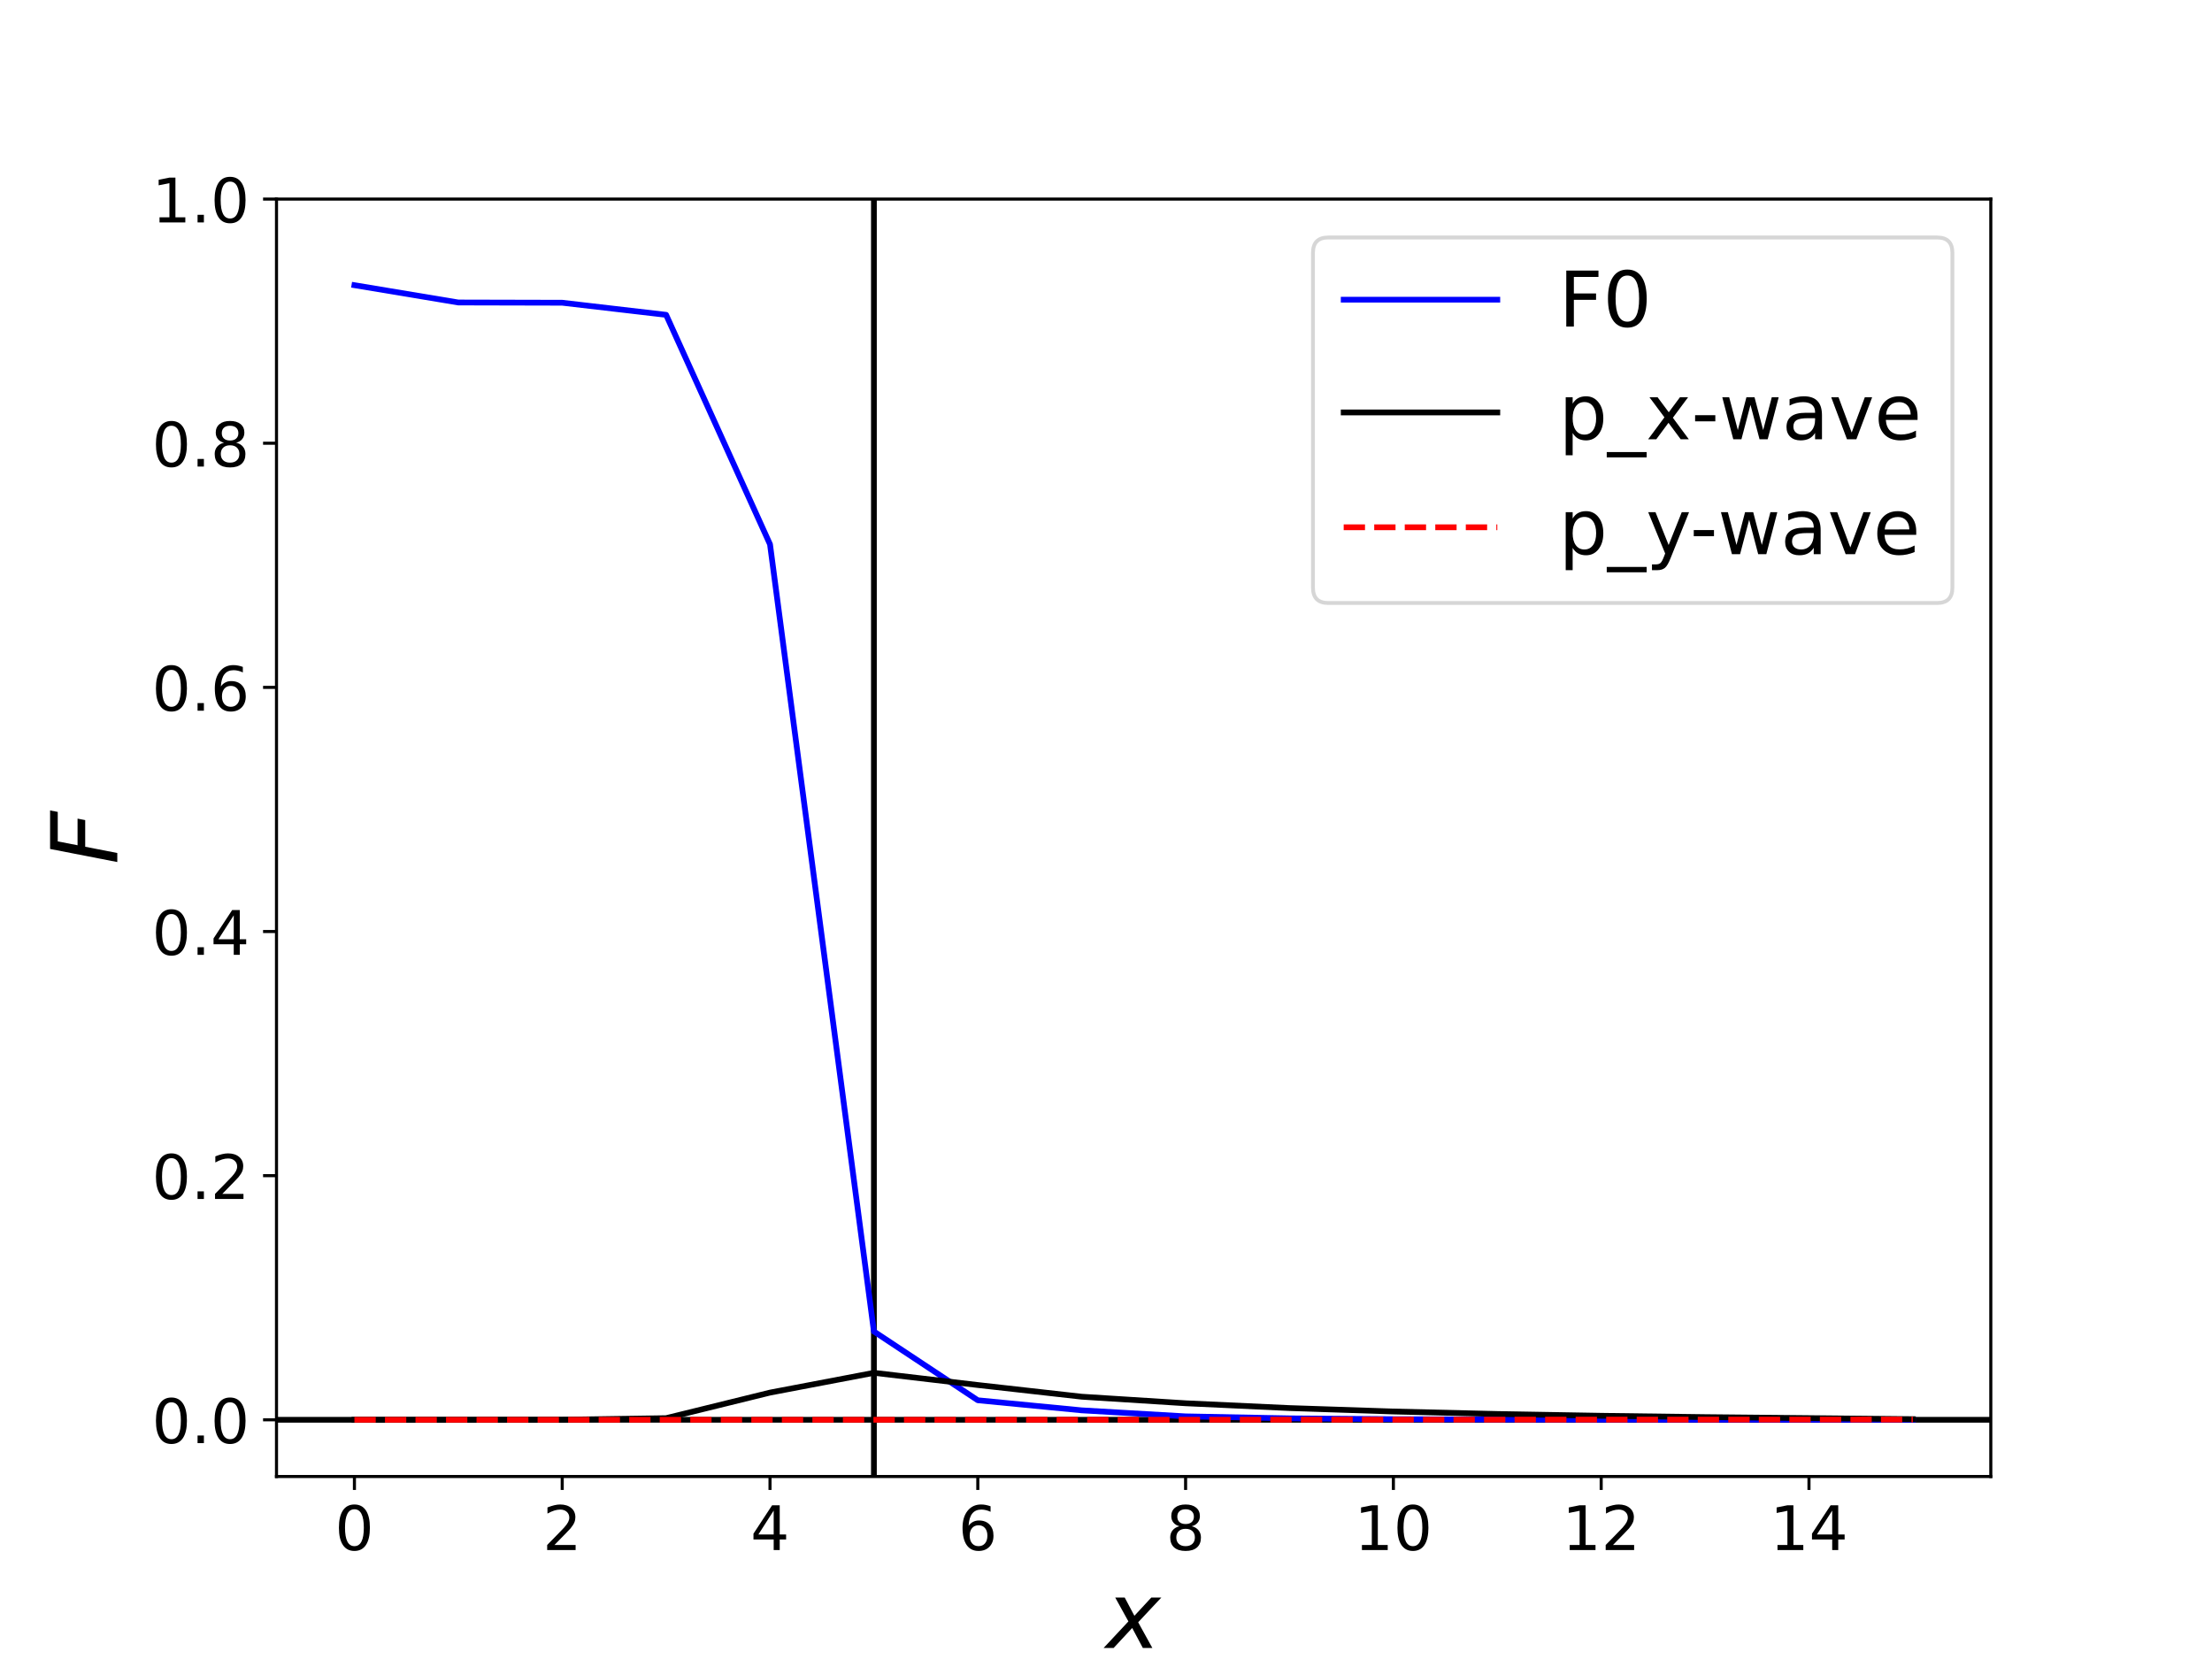
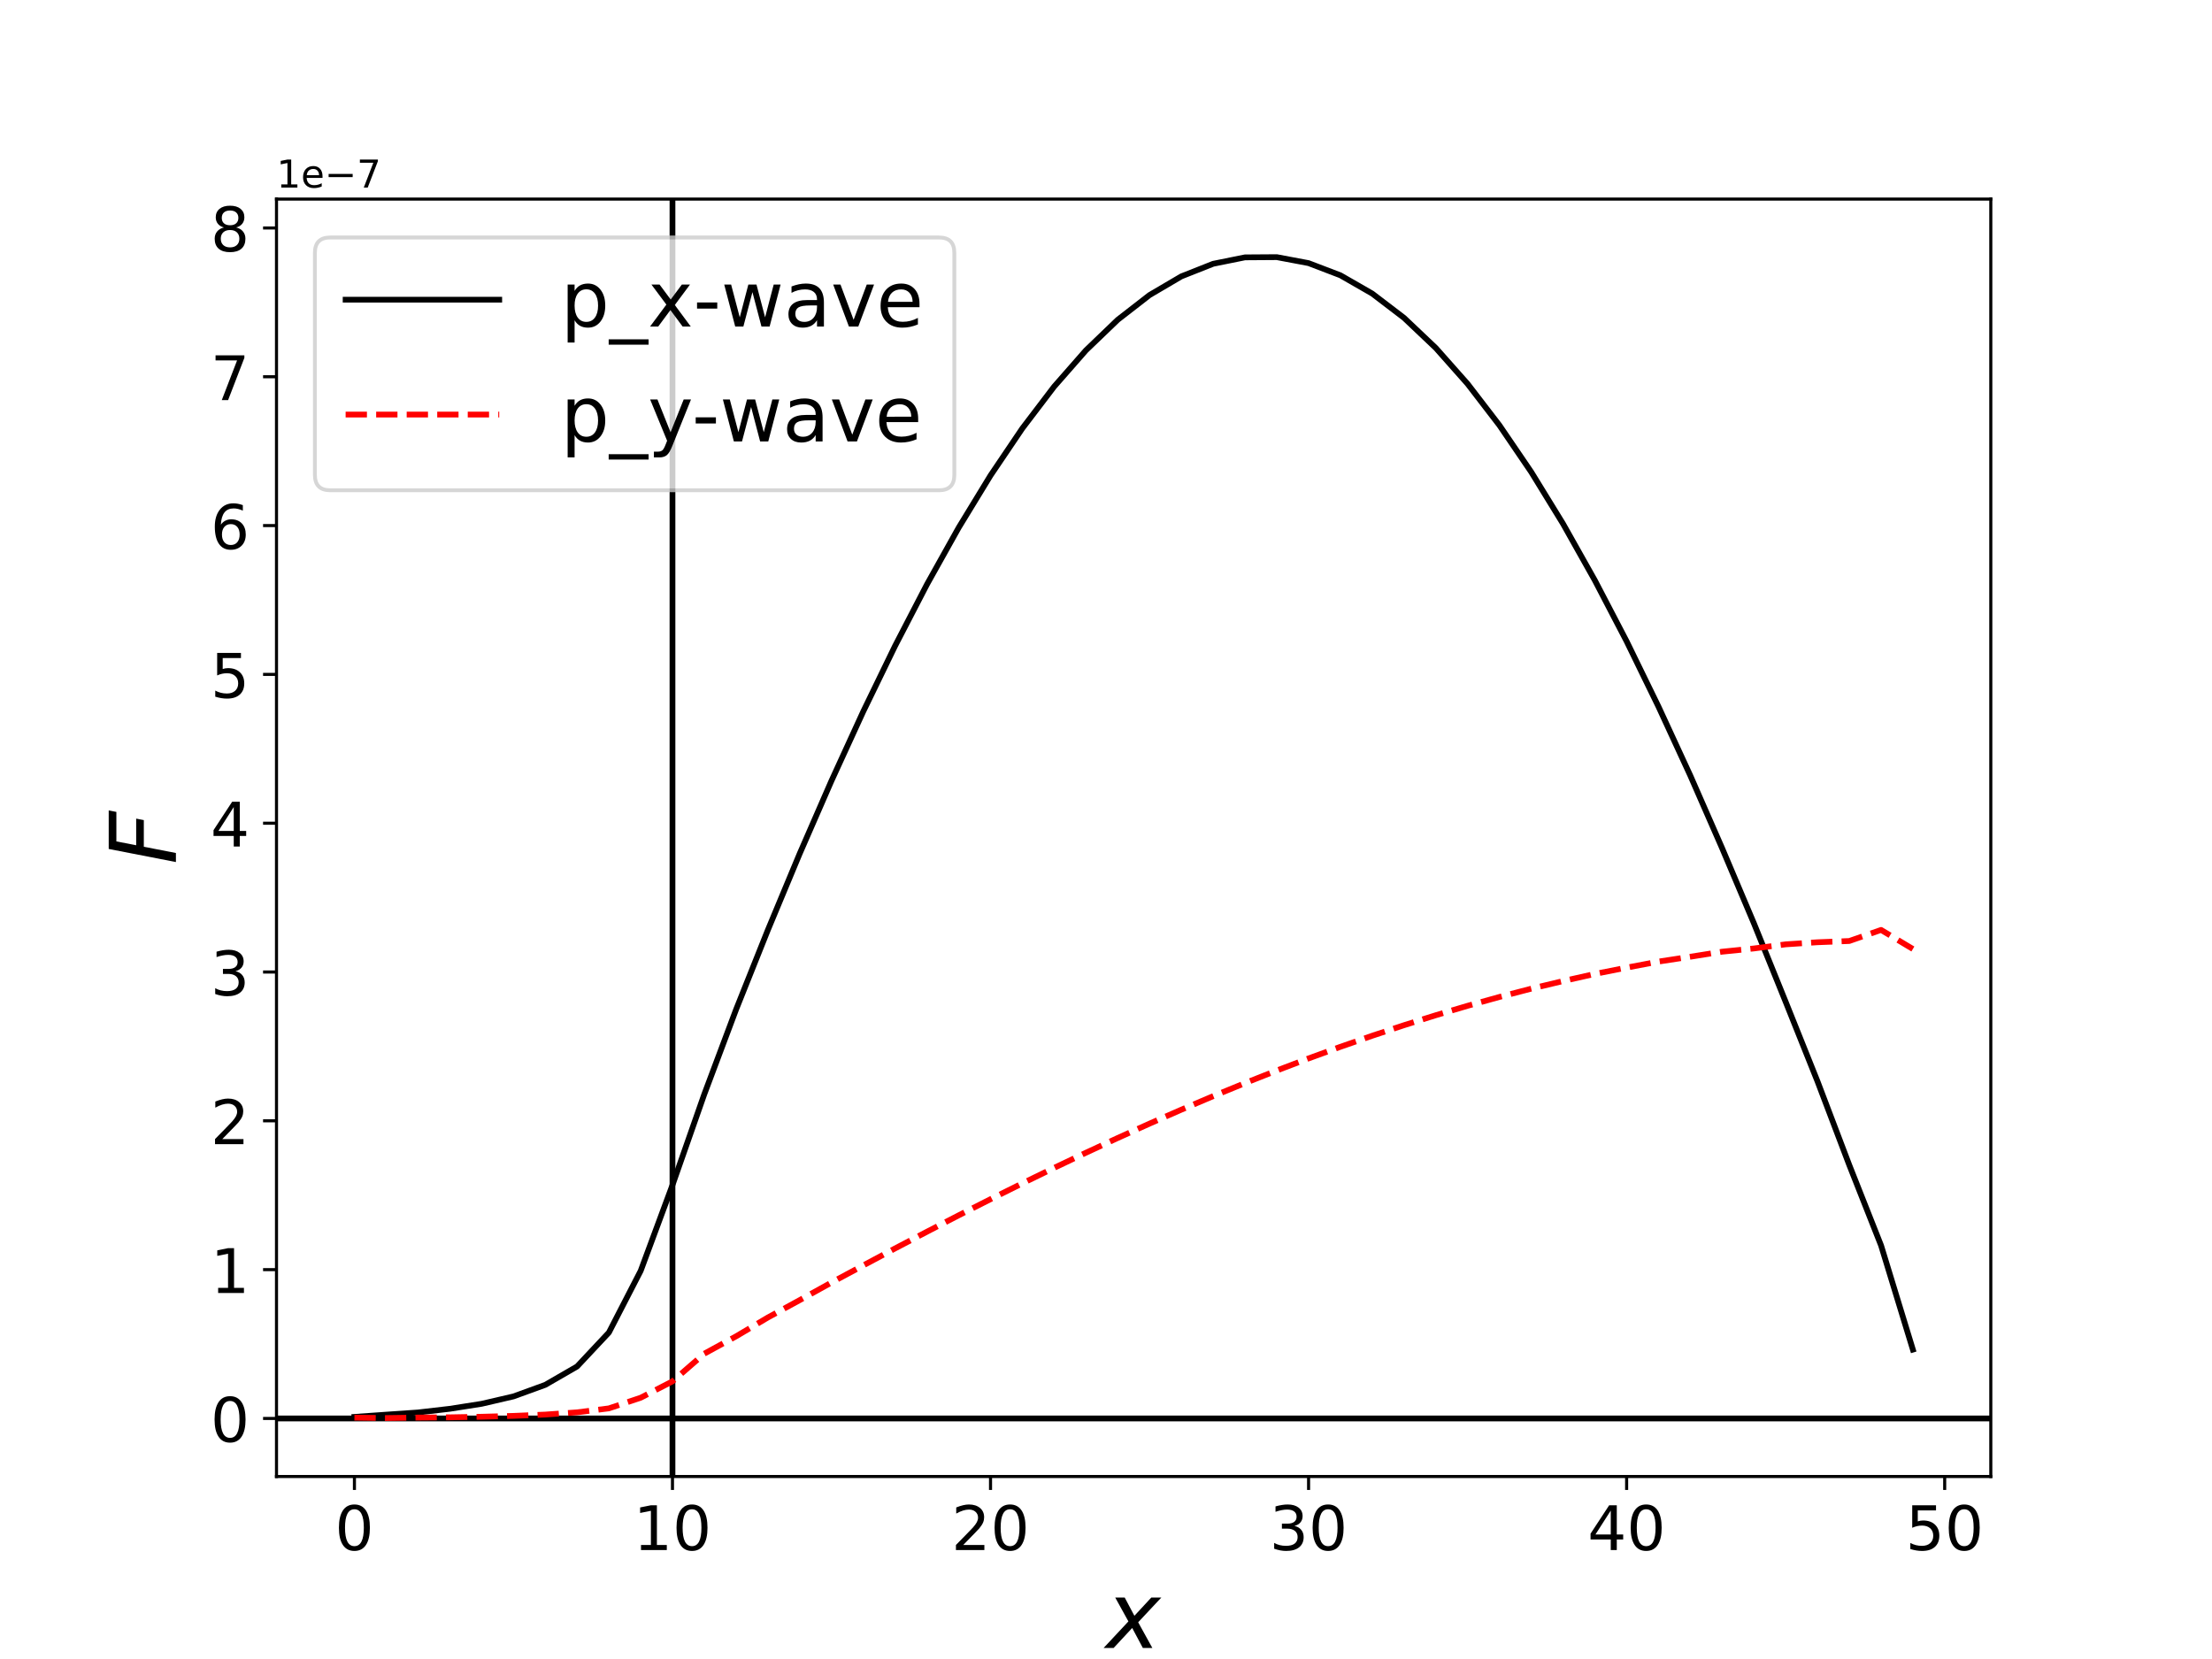
<svg xmlns="http://www.w3.org/2000/svg" xmlns:xlink="http://www.w3.org/1999/xlink" width="576pt" height="432pt" viewBox="0 0 576 432" version="1.1">
  <defs>
    <style type="text/css">*{stroke-linejoin: round; stroke-linecap: butt}</style>
  </defs>
  <g id="figure_1">
    <g id="patch_1">
      <path d="M 0 432  L 576 432  L 576 0  L 0 0  z " style="fill: #ffffff" />
    </g>
    <g id="axes_1">
      <g id="patch_2">
        <path d="M 72 384.48  L 518.4 384.48  L 518.4 51.84  L 72 51.84  z " style="fill: #ffffff" />
      </g>
      <g id="matplotlib.axis_1">
        <g id="xtick_1">
          <g id="line2d_1">
            <defs>
-               <path id="m60d6ab7706" d="M 0 0  L 0 3.5  " style="stroke: #000000; stroke-width: 0.8" />
-             </defs>
-             <g>
-               <use xlink:href="#m60d6ab7706" x="92.291" y="384.48" style="stroke: #000000; stroke-width: 0.8" />
+               <path id="m206d046cd5" d="M 0 0  L 0 3.5  " style="stroke: #000000; stroke-width: 0.8" />
+             </defs>
+             <g>
+               <use xlink:href="#m206d046cd5" x="92.291" y="384.48" style="stroke: #000000; stroke-width: 0.8" />
            </g>
          </g>
          <g id="text_1">
            <g transform="translate(87.20091 403.6375) scale(0.16 -0.16)">
              <defs>
                <path id="DejaVuSans-30" d="M 2034 4250  Q 1547 4250 1301 3770  Q 1056 3291 1056 2328  Q 1056 1369 1301 889  Q 1547 409 2034 409  Q 2525 409 2770 889  Q 3016 1369 3016 2328  Q 3016 3291 2770 3770  Q 2525 4250 2034 4250  z M 2034 4750  Q 2819 4750 3233 4129  Q 3647 3509 3647 2328  Q 3647 1150 3233 529  Q 2819 -91 2034 -91  Q 1250 -91 836 529  Q 422 1150 422 2328  Q 422 3509 836 4129  Q 1250 4750 2034 4750  z " transform="scale(0.015625)" />
              </defs>
              <use xlink:href="#DejaVuSans-30" />
            </g>
          </g>
        </g>
        <g id="xtick_2">
          <g id="line2d_2">
            <g>
-               <use xlink:href="#m60d6ab7706" x="146.4" y="384.48" style="stroke: #000000; stroke-width: 0.8" />
+               <use xlink:href="#m206d046cd5" x="175.111" y="384.48" style="stroke: #000000; stroke-width: 0.8" />
            </g>
          </g>
          <g id="text_2">
-             <g transform="translate(141.31 403.6375) scale(0.16 -0.16)">
-               <defs>
-                 <path id="DejaVuSans-32" d="M 1228 531  L 3431 531  L 3431 0  L 469 0  L 469 531  Q 828 903 1448 1529  Q 2069 2156 2228 2338  Q 2531 2678 2651 2914  Q 2772 3150 2772 3378  Q 2772 3750 2511 3984  Q 2250 4219 1831 4219  Q 1534 4219 1204 4116  Q 875 4013 500 3803  L 500 4441  Q 881 4594 1212 4672  Q 1544 4750 1819 4750  Q 2544 4750 2975 4387  Q 3406 4025 3406 3419  Q 3406 3131 3298 2873  Q 3191 2616 2906 2266  Q 2828 2175 2409 1742  Q 1991 1309 1228 531  z " transform="scale(0.015625)" />
-               </defs>
-               <use xlink:href="#DejaVuSans-32" />
+             <g transform="translate(164.9309 403.6375) scale(0.16 -0.16)">
+               <defs>
+                 <path id="DejaVuSans-31" d="M 794 531  L 1825 531  L 1825 4091  L 703 3866  L 703 4441  L 1819 4666  L 2450 4666  L 2450 531  L 3481 531  L 3481 0  L 794 0  L 794 531  z " transform="scale(0.015625)" />
+               </defs>
+               <use xlink:href="#DejaVuSans-31" />
+               <use xlink:href="#DejaVuSans-30" transform="translate(63.62305 0)" />
            </g>
          </g>
        </g>
        <g id="xtick_3">
          <g id="line2d_3">
            <g>
-               <use xlink:href="#m60d6ab7706" x="200.509" y="384.48" style="stroke: #000000; stroke-width: 0.8" />
+               <use xlink:href="#m206d046cd5" x="257.931" y="384.48" style="stroke: #000000; stroke-width: 0.8" />
            </g>
          </g>
          <g id="text_3">
-             <g transform="translate(195.4191 403.6375) scale(0.16 -0.16)">
-               <defs>
-                 <path id="DejaVuSans-34" d="M 2419 4116  L 825 1625  L 2419 1625  L 2419 4116  z M 2253 4666  L 3047 4666  L 3047 1625  L 3713 1625  L 3713 1100  L 3047 1100  L 3047 0  L 2419 0  L 2419 1100  L 313 1100  L 313 1709  L 2253 4666  z " transform="scale(0.015625)" />
-               </defs>
-               <use xlink:href="#DejaVuSans-34" />
+             <g transform="translate(247.751 403.6375) scale(0.16 -0.16)">
+               <defs>
+                 <path id="DejaVuSans-32" d="M 1228 531  L 3431 531  L 3431 0  L 469 0  L 469 531  Q 828 903 1448 1529  Q 2069 2156 2228 2338  Q 2531 2678 2651 2914  Q 2772 3150 2772 3378  Q 2772 3750 2511 3984  Q 2250 4219 1831 4219  Q 1534 4219 1204 4116  Q 875 4013 500 3803  L 500 4441  Q 881 4594 1212 4672  Q 1544 4750 1819 4750  Q 2544 4750 2975 4387  Q 3406 4025 3406 3419  Q 3406 3131 3298 2873  Q 3191 2616 2906 2266  Q 2828 2175 2409 1742  Q 1991 1309 1228 531  z " transform="scale(0.015625)" />
+               </defs>
+               <use xlink:href="#DejaVuSans-32" />
+               <use xlink:href="#DejaVuSans-30" transform="translate(63.62305 0)" />
            </g>
          </g>
        </g>
        <g id="xtick_4">
          <g id="line2d_4">
            <g>
-               <use xlink:href="#m60d6ab7706" x="254.618" y="384.48" style="stroke: #000000; stroke-width: 0.8" />
+               <use xlink:href="#m206d046cd5" x="340.751" y="384.48" style="stroke: #000000; stroke-width: 0.8" />
            </g>
          </g>
          <g id="text_4">
-             <g transform="translate(249.5282 403.6375) scale(0.16 -0.16)">
-               <defs>
-                 <path id="DejaVuSans-36" d="M 2113 2584  Q 1688 2584 1439 2293  Q 1191 2003 1191 1497  Q 1191 994 1439 701  Q 1688 409 2113 409  Q 2538 409 2786 701  Q 3034 994 3034 1497  Q 3034 2003 2786 2293  Q 2538 2584 2113 2584  z M 3366 4563  L 3366 3988  Q 3128 4100 2886 4159  Q 2644 4219 2406 4219  Q 1781 4219 1451 3797  Q 1122 3375 1075 2522  Q 1259 2794 1537 2939  Q 1816 3084 2150 3084  Q 2853 3084 3261 2657  Q 3669 2231 3669 1497  Q 3669 778 3244 343  Q 2819 -91 2113 -91  Q 1303 -91 875 529  Q 447 1150 447 2328  Q 447 3434 972 4092  Q 1497 4750 2381 4750  Q 2619 4750 2861 4703  Q 3103 4656 3366 4563  z " transform="scale(0.015625)" />
-               </defs>
-               <use xlink:href="#DejaVuSans-36" />
+             <g transform="translate(330.571 403.6375) scale(0.16 -0.16)">
+               <defs>
+                 <path id="DejaVuSans-33" d="M 2597 2516  Q 3050 2419 3304 2112  Q 3559 1806 3559 1356  Q 3559 666 3084 287  Q 2609 -91 1734 -91  Q 1441 -91 1130 -33  Q 819 25 488 141  L 488 750  Q 750 597 1062 519  Q 1375 441 1716 441  Q 2309 441 2620 675  Q 2931 909 2931 1356  Q 2931 1769 2642 2001  Q 2353 2234 1838 2234  L 1294 2234  L 1294 2753  L 1863 2753  Q 2328 2753 2575 2939  Q 2822 3125 2822 3475  Q 2822 3834 2567 4026  Q 2313 4219 1838 4219  Q 1578 4219 1281 4162  Q 984 4106 628 3988  L 628 4550  Q 988 4650 1302 4700  Q 1616 4750 1894 4750  Q 2613 4750 3031 4423  Q 3450 4097 3450 3541  Q 3450 3153 3228 2886  Q 3006 2619 2597 2516  z " transform="scale(0.015625)" />
+               </defs>
+               <use xlink:href="#DejaVuSans-33" />
+               <use xlink:href="#DejaVuSans-30" transform="translate(63.62305 0)" />
            </g>
          </g>
        </g>
        <g id="xtick_5">
          <g id="line2d_5">
            <g>
-               <use xlink:href="#m60d6ab7706" x="308.727" y="384.48" style="stroke: #000000; stroke-width: 0.8" />
+               <use xlink:href="#m206d046cd5" x="423.571" y="384.48" style="stroke: #000000; stroke-width: 0.8" />
            </g>
          </g>
          <g id="text_5">
-             <g transform="translate(303.6373 403.6375) scale(0.16 -0.16)">
-               <defs>
-                 <path id="DejaVuSans-38" d="M 2034 2216  Q 1584 2216 1326 1975  Q 1069 1734 1069 1313  Q 1069 891 1326 650  Q 1584 409 2034 409  Q 2484 409 2743 651  Q 3003 894 3003 1313  Q 3003 1734 2745 1975  Q 2488 2216 2034 2216  z M 1403 2484  Q 997 2584 770 2862  Q 544 3141 544 3541  Q 544 4100 942 4425  Q 1341 4750 2034 4750  Q 2731 4750 3128 4425  Q 3525 4100 3525 3541  Q 3525 3141 3298 2862  Q 3072 2584 2669 2484  Q 3125 2378 3379 2068  Q 3634 1759 3634 1313  Q 3634 634 3220 271  Q 2806 -91 2034 -91  Q 1263 -91 848 271  Q 434 634 434 1313  Q 434 1759 690 2068  Q 947 2378 1403 2484  z M 1172 3481  Q 1172 3119 1398 2916  Q 1625 2713 2034 2713  Q 2441 2713 2670 2916  Q 2900 3119 2900 3481  Q 2900 3844 2670 4047  Q 2441 4250 2034 4250  Q 1625 4250 1398 4047  Q 1172 3844 1172 3481  z " transform="scale(0.015625)" />
-               </defs>
-               <use xlink:href="#DejaVuSans-38" />
+             <g transform="translate(413.3911 403.6375) scale(0.16 -0.16)">
+               <defs>
+                 <path id="DejaVuSans-34" d="M 2419 4116  L 825 1625  L 2419 1625  L 2419 4116  z M 2253 4666  L 3047 4666  L 3047 1625  L 3713 1625  L 3713 1100  L 3047 1100  L 3047 0  L 2419 0  L 2419 1100  L 313 1100  L 313 1709  L 2253 4666  z " transform="scale(0.015625)" />
+               </defs>
+               <use xlink:href="#DejaVuSans-34" />
+               <use xlink:href="#DejaVuSans-30" transform="translate(63.62305 0)" />
            </g>
          </g>
        </g>
        <g id="xtick_6">
          <g id="line2d_6">
            <g>
-               <use xlink:href="#m60d6ab7706" x="362.836" y="384.48" style="stroke: #000000; stroke-width: 0.8" />
+               <use xlink:href="#m206d046cd5" x="506.391" y="384.48" style="stroke: #000000; stroke-width: 0.8" />
            </g>
          </g>
          <g id="text_6">
-             <g transform="translate(352.6564 403.6375) scale(0.16 -0.16)">
-               <defs>
-                 <path id="DejaVuSans-31" d="M 794 531  L 1825 531  L 1825 4091  L 703 3866  L 703 4441  L 1819 4666  L 2450 4666  L 2450 531  L 3481 531  L 3481 0  L 794 0  L 794 531  z " transform="scale(0.015625)" />
-               </defs>
-               <use xlink:href="#DejaVuSans-31" />
-               <use xlink:href="#DejaVuSans-30" transform="translate(63.62305 0)" />
-             </g>
-           </g>
-         </g>
-         <g id="xtick_7">
-           <g id="line2d_7">
-             <g>
-               <use xlink:href="#m60d6ab7706" x="416.945" y="384.48" style="stroke: #000000; stroke-width: 0.8" />
-             </g>
-           </g>
-           <g id="text_7">
-             <g transform="translate(406.7655 403.6375) scale(0.16 -0.16)">
-               <use xlink:href="#DejaVuSans-31" />
-               <use xlink:href="#DejaVuSans-32" transform="translate(63.62305 0)" />
-             </g>
-           </g>
-         </g>
-         <g id="xtick_8">
-           <g id="line2d_8">
-             <g>
-               <use xlink:href="#m60d6ab7706" x="471.055" y="384.48" style="stroke: #000000; stroke-width: 0.8" />
-             </g>
-           </g>
-           <g id="text_8">
-             <g transform="translate(460.8745 403.6375) scale(0.16 -0.16)">
-               <use xlink:href="#DejaVuSans-31" />
-               <use xlink:href="#DejaVuSans-34" transform="translate(63.62305 0)" />
-             </g>
-           </g>
-         </g>
-         <g id="text_9">
+             <g transform="translate(496.2111 403.6375) scale(0.16 -0.16)">
+               <defs>
+                 <path id="DejaVuSans-35" d="M 691 4666  L 3169 4666  L 3169 4134  L 1269 4134  L 1269 2991  Q 1406 3038 1543 3061  Q 1681 3084 1819 3084  Q 2600 3084 3056 2656  Q 3513 2228 3513 1497  Q 3513 744 3044 326  Q 2575 -91 1722 -91  Q 1428 -91 1123 -41  Q 819 9 494 109  L 494 744  Q 775 591 1075 516  Q 1375 441 1709 441  Q 2250 441 2565 725  Q 2881 1009 2881 1497  Q 2881 1984 2565 2268  Q 2250 2553 1709 2553  Q 1456 2553 1204 2497  Q 953 2441 691 2322  L 691 4666  z " transform="scale(0.015625)" />
+               </defs>
+               <use xlink:href="#DejaVuSans-35" />
+               <use xlink:href="#DejaVuSans-30" transform="translate(63.62305 0)" />
+             </g>
+           </g>
+         </g>
+         <g id="text_7">
          <g transform="translate(288 429.2013) scale(0.24 -0.24)">
            <defs>
              <path id="DejaVuSans-Oblique-78" d="M 3841 3500  L 2234 1784  L 3219 0  L 2559 0  L 1819 1388  L 531 0  L -166 0  L 1556 1844  L 641 3500  L 1300 3500  L 1972 2234  L 3144 3500  L 3841 3500  z " transform="scale(0.015625)" />
            </defs>
            <use xlink:href="#DejaVuSans-Oblique-78" transform="translate(0 0.3125)" />
          </g>
        </g>
      </g>
      <g id="matplotlib.axis_2">
        <g id="ytick_1">
+           <g id="line2d_7">
+             <defs>
+               <path id="mb662fe5727" d="M 0 0  L -3.5 0  " style="stroke: #000000; stroke-width: 0.8" />
+             </defs>
+             <g>
+               <use xlink:href="#mb662fe5727" x="72" y="369.36" style="stroke: #000000; stroke-width: 0.8" />
+             </g>
+           </g>
+           <g id="text_8">
+             <g transform="translate(54.82 375.4388) scale(0.16 -0.16)">
+               <use xlink:href="#DejaVuSans-30" />
+             </g>
+           </g>
+         </g>
+         <g id="ytick_2">
+           <g id="line2d_8">
+             <g>
+               <use xlink:href="#mb662fe5727" x="72" y="330.61" style="stroke: #000000; stroke-width: 0.8" />
+             </g>
+           </g>
+           <g id="text_9">
+             <g transform="translate(54.82 336.6888) scale(0.16 -0.16)">
+               <use xlink:href="#DejaVuSans-31" />
+             </g>
+           </g>
+         </g>
+         <g id="ytick_3">
          <g id="line2d_9">
-             <defs>
-               <path id="m6df8c3ac78" d="M 0 0  L -3.5 0  " style="stroke: #000000; stroke-width: 0.8" />
-             </defs>
-             <g>
-               <use xlink:href="#m6df8c3ac78" x="72" y="369.708" style="stroke: #000000; stroke-width: 0.8" />
+             <g>
+               <use xlink:href="#mb662fe5727" x="72" y="291.86" style="stroke: #000000; stroke-width: 0.8" />
            </g>
          </g>
          <g id="text_10">
-             <g transform="translate(39.555 375.7865) scale(0.16 -0.16)">
-               <defs>
-                 <path id="DejaVuSans-2e" d="M 684 794  L 1344 794  L 1344 0  L 684 0  L 684 794  z " transform="scale(0.015625)" />
-               </defs>
-               <use xlink:href="#DejaVuSans-30" />
-               <use xlink:href="#DejaVuSans-2e" transform="translate(63.62305 0)" />
-               <use xlink:href="#DejaVuSans-30" transform="translate(95.41016 0)" />
-             </g>
-           </g>
-         </g>
-         <g id="ytick_2">
+             <g transform="translate(54.82 297.9388) scale(0.16 -0.16)">
+               <use xlink:href="#DejaVuSans-32" />
+             </g>
+           </g>
+         </g>
+         <g id="ytick_4">
          <g id="line2d_10">
            <g>
-               <use xlink:href="#m6df8c3ac78" x="72" y="306.134" style="stroke: #000000; stroke-width: 0.8" />
+               <use xlink:href="#mb662fe5727" x="72" y="253.11" style="stroke: #000000; stroke-width: 0.8" />
            </g>
          </g>
          <g id="text_11">
-             <g transform="translate(39.555 312.213) scale(0.16 -0.16)">
-               <use xlink:href="#DejaVuSans-30" />
-               <use xlink:href="#DejaVuSans-2e" transform="translate(63.62305 0)" />
-               <use xlink:href="#DejaVuSans-32" transform="translate(95.41016 0)" />
-             </g>
-           </g>
-         </g>
-         <g id="ytick_3">
+             <g transform="translate(54.82 259.1889) scale(0.16 -0.16)">
+               <use xlink:href="#DejaVuSans-33" />
+             </g>
+           </g>
+         </g>
+         <g id="ytick_5">
          <g id="line2d_11">
            <g>
-               <use xlink:href="#m6df8c3ac78" x="72" y="242.561" style="stroke: #000000; stroke-width: 0.8" />
+               <use xlink:href="#mb662fe5727" x="72" y="214.36" style="stroke: #000000; stroke-width: 0.8" />
            </g>
          </g>
          <g id="text_12">
-             <g transform="translate(39.555 248.6394) scale(0.16 -0.16)">
-               <use xlink:href="#DejaVuSans-30" />
-               <use xlink:href="#DejaVuSans-2e" transform="translate(63.62305 0)" />
-               <use xlink:href="#DejaVuSans-34" transform="translate(95.41016 0)" />
-             </g>
-           </g>
-         </g>
-         <g id="ytick_4">
+             <g transform="translate(54.82 220.4389) scale(0.16 -0.16)">
+               <use xlink:href="#DejaVuSans-34" />
+             </g>
+           </g>
+         </g>
+         <g id="ytick_6">
          <g id="line2d_12">
            <g>
-               <use xlink:href="#m6df8c3ac78" x="72" y="178.987" style="stroke: #000000; stroke-width: 0.8" />
+               <use xlink:href="#mb662fe5727" x="72" y="175.61" style="stroke: #000000; stroke-width: 0.8" />
            </g>
          </g>
          <g id="text_13">
-             <g transform="translate(39.555 185.0659) scale(0.16 -0.16)">
-               <use xlink:href="#DejaVuSans-30" />
-               <use xlink:href="#DejaVuSans-2e" transform="translate(63.62305 0)" />
-               <use xlink:href="#DejaVuSans-36" transform="translate(95.41016 0)" />
-             </g>
-           </g>
-         </g>
-         <g id="ytick_5">
+             <g transform="translate(54.82 181.689) scale(0.16 -0.16)">
+               <use xlink:href="#DejaVuSans-35" />
+             </g>
+           </g>
+         </g>
+         <g id="ytick_7">
          <g id="line2d_13">
            <g>
-               <use xlink:href="#m6df8c3ac78" x="72" y="115.414" style="stroke: #000000; stroke-width: 0.8" />
+               <use xlink:href="#mb662fe5727" x="72" y="136.86" style="stroke: #000000; stroke-width: 0.8" />
            </g>
          </g>
          <g id="text_14">
-             <g transform="translate(39.555 121.4923) scale(0.16 -0.16)">
-               <use xlink:href="#DejaVuSans-30" />
-               <use xlink:href="#DejaVuSans-2e" transform="translate(63.62305 0)" />
-               <use xlink:href="#DejaVuSans-38" transform="translate(95.41016 0)" />
-             </g>
-           </g>
-         </g>
-         <g id="ytick_6">
+             <g transform="translate(54.82 142.939) scale(0.16 -0.16)">
+               <defs>
+                 <path id="DejaVuSans-36" d="M 2113 2584  Q 1688 2584 1439 2293  Q 1191 2003 1191 1497  Q 1191 994 1439 701  Q 1688 409 2113 409  Q 2538 409 2786 701  Q 3034 994 3034 1497  Q 3034 2003 2786 2293  Q 2538 2584 2113 2584  z M 3366 4563  L 3366 3988  Q 3128 4100 2886 4159  Q 2644 4219 2406 4219  Q 1781 4219 1451 3797  Q 1122 3375 1075 2522  Q 1259 2794 1537 2939  Q 1816 3084 2150 3084  Q 2853 3084 3261 2657  Q 3669 2231 3669 1497  Q 3669 778 3244 343  Q 2819 -91 2113 -91  Q 1303 -91 875 529  Q 447 1150 447 2328  Q 447 3434 972 4092  Q 1497 4750 2381 4750  Q 2619 4750 2861 4703  Q 3103 4656 3366 4563  z " transform="scale(0.015625)" />
+               </defs>
+               <use xlink:href="#DejaVuSans-36" />
+             </g>
+           </g>
+         </g>
+         <g id="ytick_8">
          <g id="line2d_14">
            <g>
-               <use xlink:href="#m6df8c3ac78" x="72" y="51.84" style="stroke: #000000; stroke-width: 0.8" />
+               <use xlink:href="#mb662fe5727" x="72" y="98.11" style="stroke: #000000; stroke-width: 0.8" />
            </g>
          </g>
          <g id="text_15">
-             <g transform="translate(39.555 57.91875) scale(0.16 -0.16)">
-               <use xlink:href="#DejaVuSans-31" />
-               <use xlink:href="#DejaVuSans-2e" transform="translate(63.62305 0)" />
-               <use xlink:href="#DejaVuSans-30" transform="translate(95.41016 0)" />
-             </g>
-           </g>
-         </g>
-         <g id="text_16">
-           <g transform="translate(30.56375 225.12) rotate(-90) scale(0.24 -0.24)">
+             <g transform="translate(54.82 104.189) scale(0.16 -0.16)">
+               <defs>
+                 <path id="DejaVuSans-37" d="M 525 4666  L 3525 4666  L 3525 4397  L 1831 0  L 1172 0  L 2766 4134  L 525 4134  L 525 4666  z " transform="scale(0.015625)" />
+               </defs>
+               <use xlink:href="#DejaVuSans-37" />
+             </g>
+           </g>
+         </g>
+         <g id="ytick_9">
+           <g id="line2d_15">
+             <g>
+               <use xlink:href="#mb662fe5727" x="72" y="59.36" style="stroke: #000000; stroke-width: 0.8" />
+             </g>
+           </g>
+           <g id="text_16">
+             <g transform="translate(54.82 65.43908) scale(0.16 -0.16)">
+               <defs>
+                 <path id="DejaVuSans-38" d="M 2034 2216  Q 1584 2216 1326 1975  Q 1069 1734 1069 1313  Q 1069 891 1326 650  Q 1584 409 2034 409  Q 2484 409 2743 651  Q 3003 894 3003 1313  Q 3003 1734 2745 1975  Q 2488 2216 2034 2216  z M 1403 2484  Q 997 2584 770 2862  Q 544 3141 544 3541  Q 544 4100 942 4425  Q 1341 4750 2034 4750  Q 2731 4750 3128 4425  Q 3525 4100 3525 3541  Q 3525 3141 3298 2862  Q 3072 2584 2669 2484  Q 3125 2378 3379 2068  Q 3634 1759 3634 1313  Q 3634 634 3220 271  Q 2806 -91 2034 -91  Q 1263 -91 848 271  Q 434 634 434 1313  Q 434 1759 690 2068  Q 947 2378 1403 2484  z M 1172 3481  Q 1172 3119 1398 2916  Q 1625 2713 2034 2713  Q 2441 2713 2670 2916  Q 2900 3119 2900 3481  Q 2900 3844 2670 4047  Q 2441 4250 2034 4250  Q 1625 4250 1398 4047  Q 1172 3844 1172 3481  z " transform="scale(0.015625)" />
+               </defs>
+               <use xlink:href="#DejaVuSans-38" />
+             </g>
+           </g>
+         </g>
+         <g id="text_17">
+           <g transform="translate(45.82875 225.12) rotate(-90) scale(0.24 -0.24)">
            <defs>
              <path id="DejaVuSans-Oblique-46" d="M 1081 4666  L 3756 4666  L 3653 4134  L 1606 4134  L 1338 2759  L 3188 2759  L 3084 2228  L 1234 2228  L 800 0  L 172 0  L 1081 4666  z " transform="scale(0.015625)" />
            </defs>
            <use xlink:href="#DejaVuSans-Oblique-46" transform="translate(0 0.09375)" />
          </g>
        </g>
-       </g>
-       <g id="line2d_15">
-         <path d="M 72 369.708  L 518.4 369.708  " clip-path="url(#pa3d0b02017)" style="fill: none; stroke: #000000; stroke-width: 1.5; stroke-linecap: square" />
+         <g id="text_18">
+           <g transform="translate(72 48.84) scale(0.1 -0.1)">
+             <defs>
+               <path id="DejaVuSans-65" d="M 3597 1894  L 3597 1613  L 953 1613  Q 991 1019 1311 708  Q 1631 397 2203 397  Q 2534 397 2845 478  Q 3156 559 3463 722  L 3463 178  Q 3153 47 2828 -22  Q 2503 -91 2169 -91  Q 1331 -91 842 396  Q 353 884 353 1716  Q 353 2575 817 3079  Q 1281 3584 2069 3584  Q 2775 3584 3186 3129  Q 3597 2675 3597 1894  z M 3022 2063  Q 3016 2534 2758 2815  Q 2500 3097 2075 3097  Q 1594 3097 1305 2825  Q 1016 2553 972 2059  L 3022 2063  z " transform="scale(0.015625)" />
+               <path id="DejaVuSans-2212" d="M 678 2272  L 4684 2272  L 4684 1741  L 678 1741  L 678 2272  z " transform="scale(0.015625)" />
+             </defs>
+             <use xlink:href="#DejaVuSans-31" />
+             <use xlink:href="#DejaVuSans-65" transform="translate(63.62305 0)" />
+             <use xlink:href="#DejaVuSans-2212" transform="translate(125.1465 0)" />
+             <use xlink:href="#DejaVuSans-37" transform="translate(208.9355 0)" />
+           </g>
+         </g>
      </g>
      <g id="line2d_16">
-         <path d="M 227.564 384.48  L 227.564 51.84  " clip-path="url(#pa3d0b02017)" style="fill: none; stroke: #000000; stroke-width: 1.5; stroke-linecap: square" />
+         <path d="M 72 369.36  L 518.4 369.36  " clip-path="url(#pdce2a4a834)" style="fill: none; stroke: #000000; stroke-width: 1.5; stroke-linecap: square" />
      </g>
      <g id="line2d_17">
-         <path d="M 92.291 74.263  L 119.345 78.767  L 146.4 78.83  L 173.455 81.981  L 200.509 141.74  L 227.564 346.715  L 254.618 364.627  L 281.673 367.25  L 308.727 368.819  L 335.782 369.34  L 362.836 369.552  L 389.891 369.637  L 416.945 369.674  L 444 369.689  L 471.055 369.699  L 498.109 369.691  " clip-path="url(#pa3d0b02017)" style="fill: none; stroke: #0000ff; stroke-width: 1.5; stroke-linecap: square" />
+         <path d="M 175.111 384.48  L 175.111 51.84  " clip-path="url(#pdce2a4a834)" style="fill: none; stroke: #000000; stroke-width: 1.5; stroke-linecap: square" />
      </g>
      <g id="line2d_18">
-         <path d="M 92.291 369.708  L 119.345 369.707  L 146.4 369.692  L 173.455 369.288  L 200.509 362.631  L 227.564 357.479  L 254.618 360.656  L 281.673 363.698  L 308.727 365.407  L 335.782 366.657  L 362.836 367.553  L 389.891 368.199  L 416.945 368.666  L 444 369.015  L 471.055 369.276  L 498.109 369.546  " clip-path="url(#pa3d0b02017)" style="fill: none; stroke: #000000; stroke-width: 1.5; stroke-linecap: square" />
+         <path d="M 92.291 368.959  L 100.573 368.373  L 108.855 367.804  L 117.137 366.845  L 125.419 365.546  L 133.701 363.623  L 141.983 360.614  L 150.265 355.832  L 158.547 346.997  L 166.829 330.926  L 175.111 308.578  L 183.393 284.943  L 191.675 262.873  L 199.957 242.153  L 208.239 222.286  L 216.521 203.301  L 224.803 185.24  L 233.085 168.176  L 241.367 152.199  L 249.649 137.383  L 257.931 123.811  L 266.213 111.551  L 274.495 100.67  L 282.777 91.224  L 291.059 83.265  L 299.341 76.835  L 307.623 71.967  L 315.905 68.689  L 324.187 67.017  L 332.469 66.96  L 340.751 68.519  L 349.033 71.685  L 357.315 76.442  L 365.597 82.764  L 373.879 90.617  L 382.161 99.959  L 390.443 110.741  L 398.725 122.904  L 407.007 136.384  L 415.289 151.111  L 423.571 166.996  L 431.853 183.981  L 440.135 201.919  L 448.417 220.822  L 456.699 240.393  L 464.981 260.873  L 473.263 281.557  L 481.545 303.365  L 489.827 324.317  L 498.109 351.431  " clip-path="url(#pdce2a4a834)" style="fill: none; stroke: #000000; stroke-width: 1.5; stroke-linecap: square" />
      </g>
      <g id="line2d_19">
-         <path d="M 92.291 369.708  L 119.345 369.708  L 146.4 369.708  L 173.455 369.708  L 200.509 369.708  L 227.564 369.707  L 254.618 369.705  L 281.673 369.698  L 308.727 369.692  L 335.782 369.686  L 362.836 369.68  L 389.891 369.674  L 416.945 369.669  L 444 369.665  L 471.055 369.66  L 498.109 369.657  " clip-path="url(#pa3d0b02017)" style="fill: none; stroke-dasharray: 5.55,2.4; stroke-dashoffset: 0; stroke: #ff0000; stroke-width: 1.5" />
+         <path d="M 92.291 369.143  L 100.573 369.255  L 108.855 369.133  L 117.137 369.067  L 125.419 368.918  L 133.701 368.694  L 141.983 368.35  L 150.265 367.771  L 158.547 366.737  L 166.829 363.968  L 175.111 359.699  L 183.393 352.492  L 191.675 347.975  L 199.957 343.068  L 208.239 338.549  L 216.521 333.961  L 224.803 329.51  L 233.085 325.083  L 241.367 320.742  L 249.649 316.463  L 257.931 312.263  L 266.213 308.143  L 274.495 304.11  L 282.777 300.17  L 291.059 296.327  L 299.341 292.588  L 307.623 288.956  L 315.905 285.438  L 324.187 282.038  L 332.469 278.76  L 340.751 275.61  L 349.033 272.591  L 357.315 269.708  L 365.597 266.963  L 373.879 264.364  L 382.161 261.908  L 390.443 259.608  L 398.725 257.45  L 407.007 255.468  L 415.289 253.609  L 423.571 251.969  L 431.853 250.397  L 440.135 249.136  L 448.417 247.82  L 456.699 246.979  L 464.981 245.904  L 473.263 245.36  L 481.545 245.036  L 489.827 242.15  L 498.109 247.113  " clip-path="url(#pdce2a4a834)" style="fill: none; stroke-dasharray: 5.55,2.4; stroke-dashoffset: 0; stroke: #ff0000; stroke-width: 1.5" />
      </g>
      <g id="patch_3">
        <path d="M 72 384.48  L 72 51.84  " style="fill: none; stroke: #000000; stroke-width: 0.8; stroke-linejoin: miter; stroke-linecap: square" />
      </g>
      <g id="patch_4">
        <path d="M 518.4 384.48  L 518.4 51.84  " style="fill: none; stroke: #000000; stroke-width: 0.8; stroke-linejoin: miter; stroke-linecap: square" />
      </g>
      <g id="patch_5">
        <path d="M 72 384.48  L 518.4 384.48  " style="fill: none; stroke: #000000; stroke-width: 0.8; stroke-linejoin: miter; stroke-linecap: square" />
      </g>
      <g id="patch_6">
        <path d="M 72 51.84  L 518.4 51.84  " style="fill: none; stroke: #000000; stroke-width: 0.8; stroke-linejoin: miter; stroke-linecap: square" />
      </g>
      <g id="legend_1">
        <g id="patch_7">
-           <path d="M 345.894 157.021  L 504.4 157.021  Q 508.4 157.021 508.4 153.021  L 508.4 65.84  Q 508.4 61.84 504.4 61.84  L 345.894 61.84  Q 341.894 61.84 341.894 65.84  L 341.894 153.021  Q 341.894 157.021 345.894 157.021  z " style="fill: #ffffff; opacity: 0.8; stroke: #cccccc; stroke-linejoin: miter" />
+           <path d="M 86 127.665  L 244.506 127.665  Q 248.506 127.665 248.506 123.665  L 248.506 65.84  Q 248.506 61.84 244.506 61.84  L 86 61.84  Q 82 61.84 82 65.84  L 82 123.665  Q 82 127.665 86 127.665  z " style="fill: #ffffff; opacity: 0.8; stroke: #cccccc; stroke-linejoin: miter" />
        </g>
        <g id="line2d_20">
-           <path d="M 349.894 78.037  L 369.894 78.037  L 389.894 78.037  " style="fill: none; stroke: #0000ff; stroke-width: 1.5; stroke-linecap: square" />
-         </g>
-         <g id="text_17">
-           <g transform="translate(405.8938 85.03687) scale(0.2 -0.2)">
-             <defs>
-               <path id="DejaVuSans-46" d="M 628 4666  L 3309 4666  L 3309 4134  L 1259 4134  L 1259 2759  L 3109 2759  L 3109 2228  L 1259 2228  L 1259 0  L 628 0  L 628 4666  z " transform="scale(0.015625)" />
-             </defs>
-             <use xlink:href="#DejaVuSans-46" />
-             <use xlink:href="#DejaVuSans-30" transform="translate(57.51953 0)" />
-           </g>
-         </g>
-         <g id="line2d_21">
-           <path d="M 349.894 107.393  L 369.894 107.393  L 389.894 107.393  " style="fill: none; stroke: #000000; stroke-width: 1.5; stroke-linecap: square" />
-         </g>
-         <g id="text_18">
-           <g transform="translate(405.8938 114.3931) scale(0.2 -0.2)">
+           <path d="M 90 78.037  L 110 78.037  L 130 78.037  " style="fill: none; stroke: #000000; stroke-width: 1.5; stroke-linecap: square" />
+         </g>
+         <g id="text_19">
+           <g transform="translate(146 85.03687) scale(0.2 -0.2)">
            <defs>
              <path id="DejaVuSans-70" d="M 1159 525  L 1159 -1331  L 581 -1331  L 581 3500  L 1159 3500  L 1159 2969  Q 1341 3281 1617 3432  Q 1894 3584 2278 3584  Q 2916 3584 3314 3078  Q 3713 2572 3713 1747  Q 3713 922 3314 415  Q 2916 -91 2278 -91  Q 1894 -91 1617 61  Q 1341 213 1159 525  z M 3116 1747  Q 3116 2381 2855 2742  Q 2594 3103 2138 3103  Q 1681 3103 1420 2742  Q 1159 2381 1159 1747  Q 1159 1113 1420 752  Q 1681 391 2138 391  Q 2594 391 2855 752  Q 3116 1113 3116 1747  z " transform="scale(0.015625)" />
              <path id="DejaVuSans-5f" d="M 3263 -1063  L 3263 -1509  L -63 -1509  L -63 -1063  L 3263 -1063  z " transform="scale(0.015625)" />
              <path id="DejaVuSans-78" d="M 3513 3500  L 2247 1797  L 3578 0  L 2900 0  L 1881 1375  L 863 0  L 184 0  L 1544 1831  L 300 3500  L 978 3500  L 1906 2253  L 2834 3500  L 3513 3500  z " transform="scale(0.015625)" />
              <path id="DejaVuSans-2d" d="M 313 2009  L 1997 2009  L 1997 1497  L 313 1497  L 313 2009  z " transform="scale(0.015625)" />
              <path id="DejaVuSans-77" d="M 269 3500  L 844 3500  L 1563 769  L 2278 3500  L 2956 3500  L 3675 769  L 4391 3500  L 4966 3500  L 4050 0  L 3372 0  L 2619 2869  L 1863 0  L 1184 0  L 269 3500  z " transform="scale(0.015625)" />
              <path id="DejaVuSans-61" d="M 2194 1759  Q 1497 1759 1228 1600  Q 959 1441 959 1056  Q 959 750 1161 570  Q 1363 391 1709 391  Q 2188 391 2477 730  Q 2766 1069 2766 1631  L 2766 1759  L 2194 1759  z M 3341 1997  L 3341 0  L 2766 0  L 2766 531  Q 2569 213 2275 61  Q 1981 -91 1556 -91  Q 1019 -91 701 211  Q 384 513 384 1019  Q 384 1609 779 1909  Q 1175 2209 1959 2209  L 2766 2209  L 2766 2266  Q 2766 2663 2505 2880  Q 2244 3097 1772 3097  Q 1472 3097 1187 3025  Q 903 2953 641 2809  L 641 3341  Q 956 3463 1253 3523  Q 1550 3584 1831 3584  Q 2591 3584 2966 3190  Q 3341 2797 3341 1997  z " transform="scale(0.015625)" />
              <path id="DejaVuSans-76" d="M 191 3500  L 800 3500  L 1894 563  L 2988 3500  L 3597 3500  L 2284 0  L 1503 0  L 191 3500  z " transform="scale(0.015625)" />
-               <path id="DejaVuSans-65" d="M 3597 1894  L 3597 1613  L 953 1613  Q 991 1019 1311 708  Q 1631 397 2203 397  Q 2534 397 2845 478  Q 3156 559 3463 722  L 3463 178  Q 3153 47 2828 -22  Q 2503 -91 2169 -91  Q 1331 -91 842 396  Q 353 884 353 1716  Q 353 2575 817 3079  Q 1281 3584 2069 3584  Q 2775 3584 3186 3129  Q 3597 2675 3597 1894  z M 3022 2063  Q 3016 2534 2758 2815  Q 2500 3097 2075 3097  Q 1594 3097 1305 2825  Q 1016 2553 972 2059  L 3022 2063  z " transform="scale(0.015625)" />
            </defs>
            <use xlink:href="#DejaVuSans-70" />
            <use xlink:href="#DejaVuSans-5f" transform="translate(63.47656 0)" />
            <use xlink:href="#DejaVuSans-78" transform="translate(113.4766 0)" />
            <use xlink:href="#DejaVuSans-2d" transform="translate(172.6562 0)" />
            <use xlink:href="#DejaVuSans-77" transform="translate(208.7402 0)" />
            <use xlink:href="#DejaVuSans-61" transform="translate(290.5273 0)" />
            <use xlink:href="#DejaVuSans-76" transform="translate(351.8066 0)" />
            <use xlink:href="#DejaVuSans-65" transform="translate(410.9863 0)" />
          </g>
        </g>
-         <g id="line2d_22">
-           <path d="M 349.894 137.306  L 369.894 137.306  L 389.894 137.306  " style="fill: none; stroke-dasharray: 5.55,2.4; stroke-dashoffset: 0; stroke: #ff0000; stroke-width: 1.5" />
-         </g>
-         <g id="text_19">
-           <g transform="translate(405.8938 144.3056) scale(0.2 -0.2)">
+         <g id="line2d_21">
+           <path d="M 90 107.949  L 110 107.949  L 130 107.949  " style="fill: none; stroke-dasharray: 5.55,2.4; stroke-dashoffset: 0; stroke: #ff0000; stroke-width: 1.5" />
+         </g>
+         <g id="text_20">
+           <g transform="translate(146 114.9494) scale(0.2 -0.2)">
            <defs>
              <path id="DejaVuSans-79" d="M 2059 -325  Q 1816 -950 1584 -1140  Q 1353 -1331 966 -1331  L 506 -1331  L 506 -850  L 844 -850  Q 1081 -850 1212 -737  Q 1344 -625 1503 -206  L 1606 56  L 191 3500  L 800 3500  L 1894 763  L 2988 3500  L 3597 3500  L 2059 -325  z " transform="scale(0.015625)" />
            </defs>
            <use xlink:href="#DejaVuSans-70" />
            <use xlink:href="#DejaVuSans-5f" transform="translate(63.47656 0)" />
            <use xlink:href="#DejaVuSans-79" transform="translate(113.4766 0)" />
            <use xlink:href="#DejaVuSans-2d" transform="translate(170.9062 0)" />
            <use xlink:href="#DejaVuSans-77" transform="translate(206.9902 0)" />
            <use xlink:href="#DejaVuSans-61" transform="translate(288.7773 0)" />
            <use xlink:href="#DejaVuSans-76" transform="translate(350.0566 0)" />
            <use xlink:href="#DejaVuSans-65" transform="translate(409.2363 0)" />
          </g>
        </g>
      </g>
    </g>
  </g>
  <defs>
-     <clipPath id="pa3d0b02017">
+     <clipPath id="pdce2a4a834">
      <rect x="72" y="51.84" width="446.4" height="332.64" />
    </clipPath>
  </defs>
</svg>
